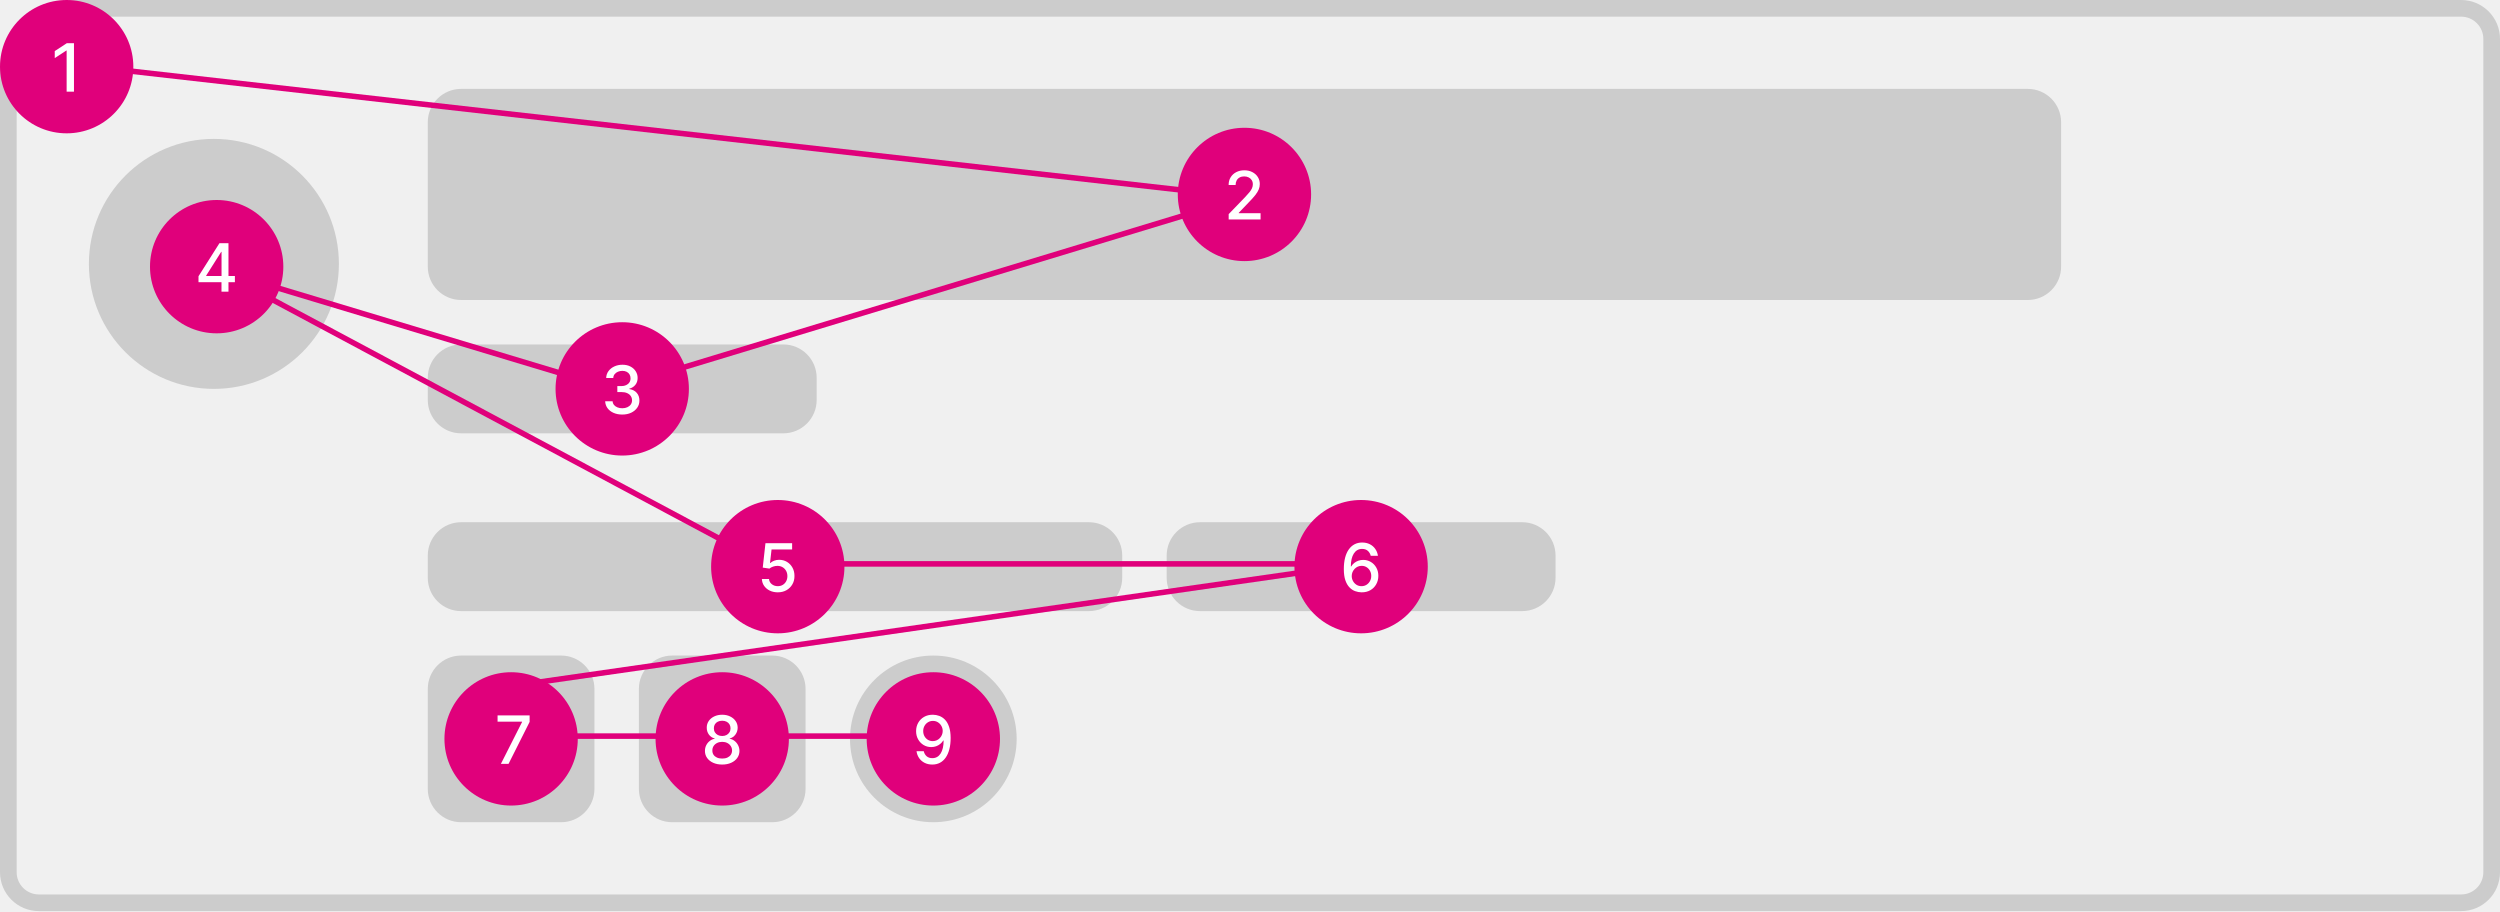
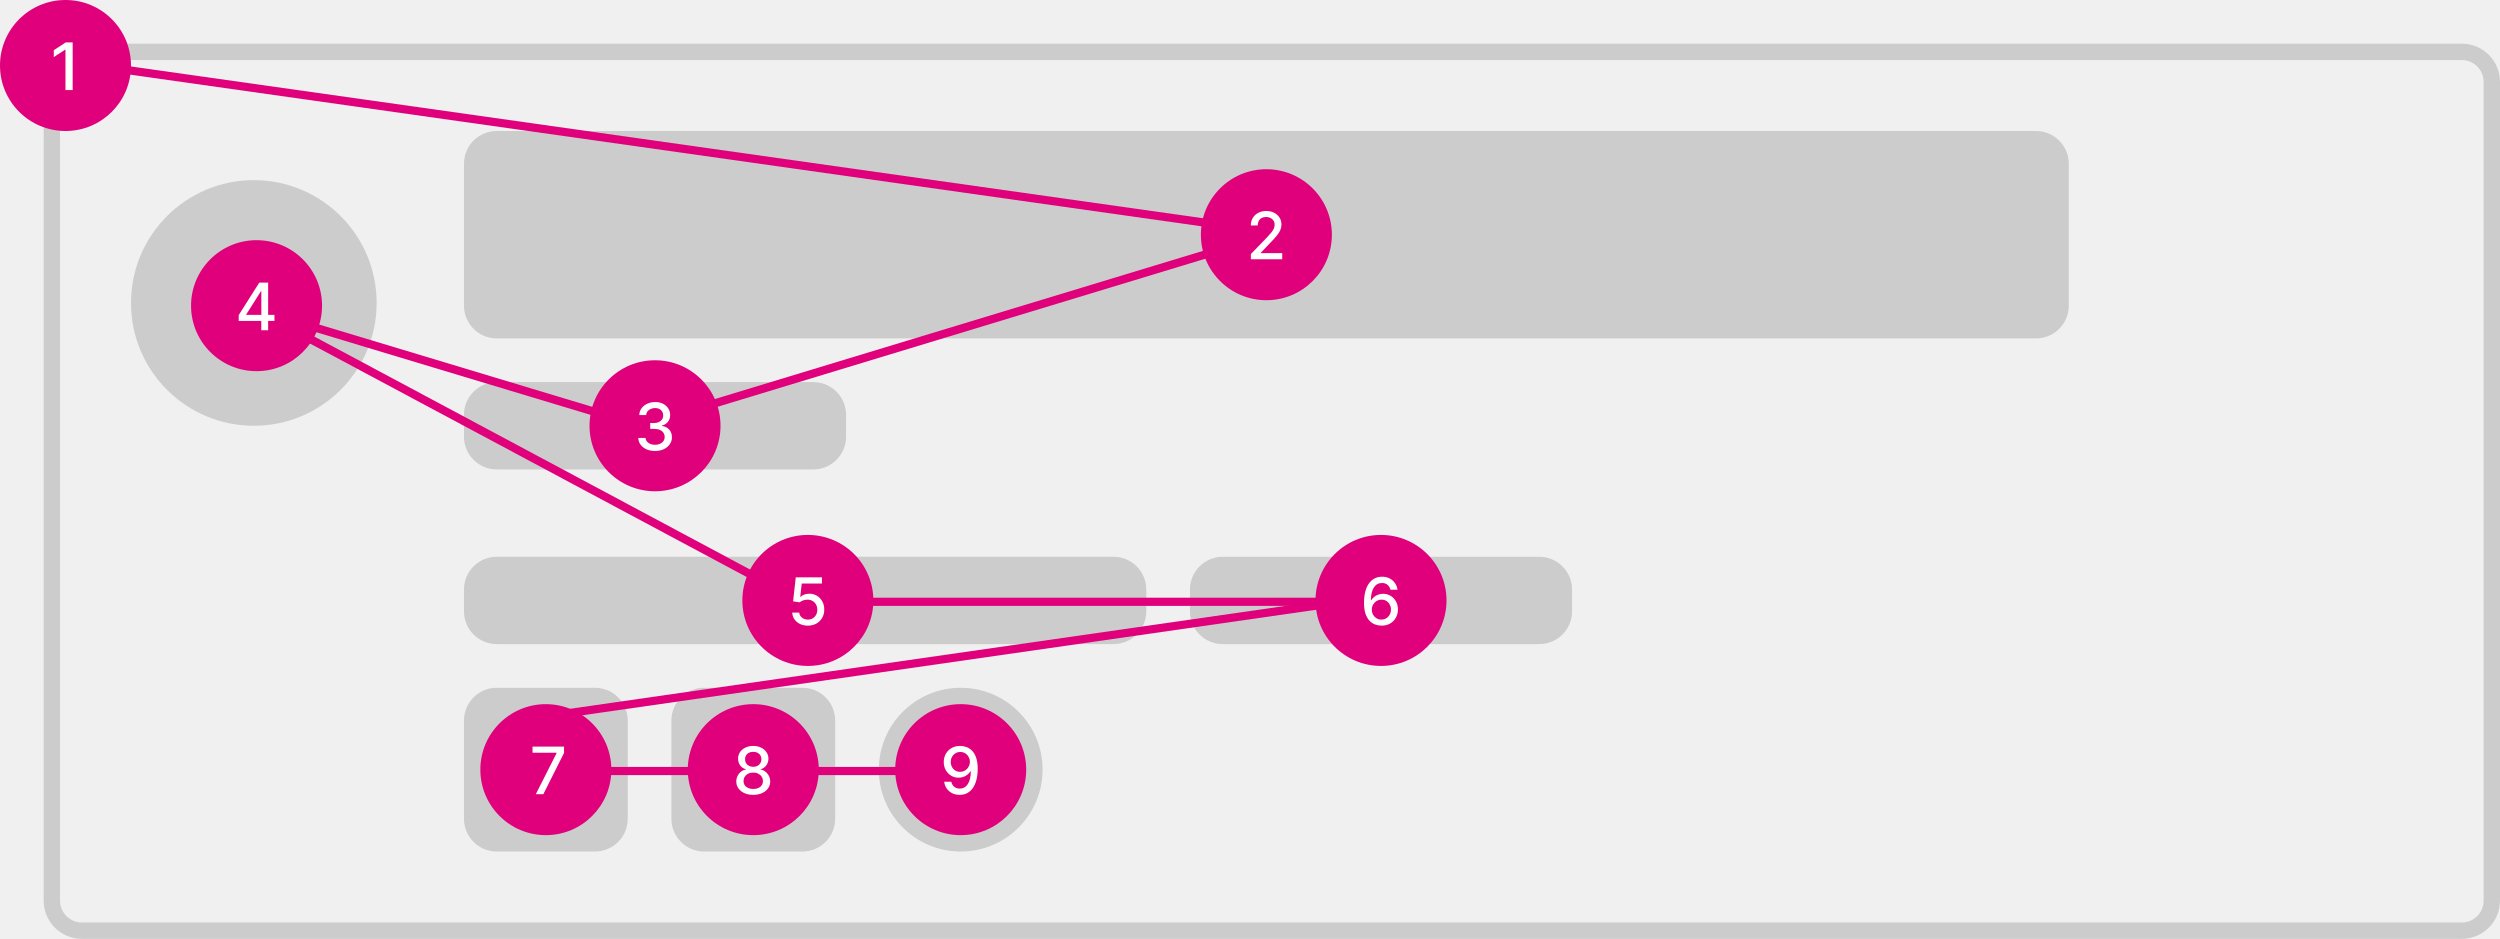
- <svg xmlns="http://www.w3.org/2000/svg" width="450" height="164" viewBox="0 0 450 164" fill="none">
+ <svg xmlns="http://www.w3.org/2000/svg" width="458" height="172" viewBox="0 0 458 172" fill="none">
  <g clip-path="url(#clip0_2_98)">
-     <path d="M14 1.5H443C446.038 1.5 448.5 3.962 448.5 7V157C448.5 160.038 446.038 162.5 443 162.5H7C3.962 162.5 1.5 160.038 1.5 157V14C1.5 7.096 7.096 1.5 14 1.5Z" fill="#F3F3F3" fill-opacity="0.25" stroke="#CCCCCC" stroke-width="3" />
-     <rect x="77.5" y="16.5" width="293" height="37" rx="5.5" fill="#CCCCCC" stroke="#CCCCCC" />
-     <rect x="77" y="62" width="70" height="16" rx="6" fill="#CCCCCC" />
-     <rect x="77.5" y="94.5" width="124" height="15" rx="5.5" fill="#CCCCCC" stroke="#CCCCCC" />
-     <rect x="115" y="118" width="30" height="30" rx="6" fill="#CCCCCC" />
-     <rect x="77" y="118" width="30" height="30" rx="6" fill="#CCCCCC" />
-     <circle cx="168" cy="133" r="15" fill="#CCCCCC" />
-     <rect x="210" y="94" width="70" height="16" rx="6" fill="#CCCCCC" />
-     <circle cx="38.5" cy="47.5" r="22.5" fill="#CCCCCC" />
-     <line x1="12.056" y1="11.503" x2="224.056" y2="35.503" stroke="#E0007B" />
-     <line x1="111.855" y1="69.522" x2="223.855" y2="35.522" stroke="#E0007B" />
-     <line x1="111.856" y1="70.479" x2="38.856" y2="48.479" stroke="#E0007B" />
-     <line x1="139.764" y1="102.441" x2="38.764" y2="48.441" stroke="#E0007B" />
-     <line x1="140" y1="101.5" x2="245" y2="101.5" stroke="#E0007B" />
-     <line x1="91.929" y1="123.505" x2="244.929" y2="101.505" stroke="#E0007B" />
-     <line x1="92" y1="132.5" x2="168" y2="132.5" stroke="#E0007B" />
+     <path d="M9.5 15C9.5 11.962 11.962 9.5 15 9.5H451C454.038 9.5 456.5 11.962 456.5 15V165C456.5 168.038 454.038 170.5 451 170.5H15C11.962 170.5 9.5 168.038 9.5 165V15Z" fill="#F3F3F3" fill-opacity="0.25" stroke="#CCCCCC" stroke-width="3" />
+     <rect x="85.5" y="24.5" width="293" height="37" rx="5.5" fill="#CCCCCC" stroke="#CCCCCC" />
+     <rect x="85" y="70" width="70" height="16" rx="6" fill="#CCCCCC" />
+     <rect x="85.5" y="102.5" width="124" height="15" rx="5.5" fill="#CCCCCC" stroke="#CCCCCC" />
+     <rect x="123" y="126" width="30" height="30" rx="6" fill="#CCCCCC" />
+     <rect x="85" y="126" width="30" height="30" rx="6" fill="#CCCCCC" />
+     <circle cx="176" cy="141" r="15" fill="#CCCCCC" />
+     <rect x="218" y="102" width="70" height="16" rx="6" fill="#CCCCCC" />
+     <circle cx="46.5" cy="55.5" r="22.5" fill="#CCCCCC" />
+     <line x1="12.105" y1="11.257" x2="231.105" y2="42.257" stroke="#E0007B" stroke-width="1.5" />
+     <line x1="119.782" y1="77.282" x2="231.782" y2="43.282" stroke="#E0007B" stroke-width="1.5" />
+     <line x1="119.784" y1="78.718" x2="46.784" y2="56.718" stroke="#E0007B" stroke-width="1.5" />
+     <line x1="147.646" y1="110.661" x2="46.646" y2="56.661" stroke="#E0007B" stroke-width="1.5" />
+     <line x1="148" y1="110.25" x2="253" y2="110.25" stroke="#E0007B" stroke-width="1.5" />
+     <line x1="99.893" y1="131.258" x2="252.893" y2="109.258" stroke="#E0007B" stroke-width="1.5" />
+     <line x1="100" y1="141.25" x2="176" y2="141.25" stroke="#E0007B" stroke-width="1.5" />
    <circle cx="12" cy="12" r="12" fill="#E0007B" />
    <path d="M13.315 7.773V16.5H11.994V9.094H11.943L9.854 10.457V9.196L12.032 7.773H13.315Z" fill="white" />
-     <circle cx="224" cy="35" r="12" fill="#E0007B" />
-     <path d="M221.16 39.5V38.545L224.113 35.486C224.428 35.153 224.688 34.862 224.893 34.612C225.1 34.359 225.255 34.119 225.357 33.892C225.46 33.665 225.511 33.423 225.511 33.168C225.511 32.878 225.442 32.628 225.306 32.418C225.17 32.205 224.984 32.041 224.748 31.928C224.512 31.811 224.246 31.753 223.951 31.753C223.638 31.753 223.366 31.817 223.133 31.945C222.9 32.072 222.721 32.253 222.596 32.486C222.471 32.719 222.408 32.992 222.408 33.304H221.151C221.151 32.773 221.273 32.308 221.518 31.91C221.762 31.513 222.097 31.204 222.523 30.986C222.95 30.764 223.434 30.653 223.977 30.653C224.525 30.653 225.008 30.763 225.425 30.982C225.846 31.197 226.174 31.493 226.41 31.868C226.646 32.24 226.763 32.66 226.763 33.129C226.763 33.453 226.702 33.77 226.58 34.08C226.461 34.389 226.252 34.734 225.954 35.115C225.656 35.493 225.241 35.952 224.71 36.492L222.975 38.307V38.371H226.904V39.5H221.16Z" fill="white" />
-     <circle cx="112" cy="70" r="12" fill="#E0007B" />
-     <path d="M112.011 74.619C111.425 74.619 110.903 74.519 110.442 74.317C109.985 74.115 109.623 73.835 109.356 73.477C109.092 73.117 108.95 72.699 108.93 72.224H110.268C110.285 72.483 110.371 72.707 110.528 72.898C110.687 73.085 110.894 73.23 111.15 73.332C111.406 73.435 111.69 73.486 112.002 73.486C112.346 73.486 112.65 73.426 112.914 73.307C113.181 73.188 113.39 73.021 113.54 72.808C113.691 72.592 113.766 72.344 113.766 72.062C113.766 71.77 113.691 71.513 113.54 71.291C113.393 71.067 113.175 70.891 112.888 70.763C112.604 70.635 112.261 70.571 111.857 70.571H111.12V69.497H111.857C112.181 69.497 112.465 69.439 112.71 69.322C112.957 69.206 113.15 69.044 113.289 68.837C113.428 68.626 113.498 68.381 113.498 68.099C113.498 67.829 113.437 67.595 113.315 67.396C113.195 67.195 113.025 67.037 112.803 66.923C112.585 66.81 112.326 66.753 112.028 66.753C111.744 66.753 111.478 66.805 111.231 66.91C110.987 67.013 110.788 67.16 110.634 67.354C110.481 67.544 110.398 67.773 110.387 68.04H109.113C109.127 67.568 109.266 67.153 109.531 66.796C109.798 66.438 110.15 66.158 110.587 65.956C111.025 65.754 111.511 65.653 112.045 65.653C112.604 65.653 113.087 65.763 113.494 65.981C113.903 66.197 114.218 66.486 114.44 66.847C114.664 67.207 114.775 67.602 114.772 68.031C114.775 68.52 114.638 68.935 114.363 69.276C114.09 69.617 113.727 69.845 113.272 69.962V70.03C113.852 70.118 114.3 70.348 114.619 70.72C114.94 71.092 115.099 71.554 115.096 72.105C115.099 72.585 114.965 73.016 114.695 73.396C114.428 73.777 114.063 74.077 113.6 74.296C113.137 74.511 112.607 74.619 112.011 74.619Z" fill="white" />
-     <circle cx="39" cy="48" r="12" fill="#E0007B" />
-     <path d="M35.73 50.795V49.73L39.502 43.773H40.341V45.341H39.809L37.111 49.611V49.679H42.28V50.795H35.73ZM39.868 52.5V50.472L39.877 49.986V43.773H41.125V52.5H39.868Z" fill="white" />
-     <circle cx="140" cy="102" r="12" fill="#E0007B" />
-     <path d="M139.999 106.619C139.465 106.619 138.985 106.517 138.559 106.312C138.136 106.105 137.798 105.821 137.545 105.46C137.292 105.099 137.157 104.688 137.14 104.224H138.419C138.45 104.599 138.616 104.908 138.917 105.149C139.218 105.391 139.579 105.511 139.999 105.511C140.335 105.511 140.632 105.435 140.89 105.281C141.151 105.125 141.356 104.911 141.504 104.638C141.654 104.365 141.73 104.054 141.73 103.705C141.73 103.349 141.653 103.033 141.499 102.754C141.346 102.476 141.134 102.257 140.865 102.098C140.597 101.939 140.291 101.858 139.944 101.855C139.68 101.855 139.414 101.901 139.147 101.991C138.88 102.082 138.664 102.202 138.499 102.349L137.294 102.17L137.784 97.773H142.582V98.902H138.879L138.602 101.344H138.653C138.823 101.179 139.049 101.041 139.33 100.93C139.615 100.82 139.919 100.764 140.242 100.764C140.774 100.764 141.247 100.891 141.661 101.143C142.079 101.396 142.407 101.741 142.646 102.179C142.887 102.614 143.007 103.114 143.004 103.679C143.007 104.244 142.879 104.749 142.62 105.192C142.365 105.635 142.009 105.984 141.555 106.24C141.103 106.493 140.585 106.619 139.999 106.619Z" fill="white" />
-     <circle cx="245" cy="102" r="12" fill="#E0007B" />
-     <path d="M245.072 106.619C244.683 106.614 244.299 106.543 243.921 106.406C243.546 106.27 243.205 106.043 242.899 105.724C242.592 105.406 242.346 104.979 242.161 104.442C241.98 103.905 241.889 103.234 241.889 102.43C241.889 101.669 241.964 100.993 242.115 100.402C242.268 99.811 242.488 99.312 242.775 98.906C243.062 98.497 243.409 98.186 243.815 97.973C244.221 97.76 244.677 97.653 245.183 97.653C245.703 97.653 246.164 97.756 246.568 97.96C246.971 98.165 247.298 98.447 247.548 98.808C247.801 99.169 247.961 99.579 248.029 100.04H246.73C246.642 99.676 246.467 99.379 246.205 99.149C245.944 98.919 245.603 98.804 245.183 98.804C244.544 98.804 244.045 99.082 243.687 99.639C243.332 100.196 243.153 100.97 243.15 101.962H243.214C243.365 101.714 243.549 101.504 243.768 101.331C243.99 101.155 244.237 101.02 244.509 100.926C244.785 100.83 245.075 100.781 245.379 100.781C245.884 100.781 246.342 100.905 246.751 101.152C247.163 101.396 247.491 101.734 247.735 102.166C247.98 102.598 248.102 103.092 248.102 103.649C248.102 104.206 247.975 104.71 247.722 105.162C247.472 105.614 247.12 105.972 246.666 106.236C246.211 106.497 245.68 106.625 245.072 106.619ZM245.068 105.511C245.403 105.511 245.703 105.429 245.967 105.264C246.231 105.099 246.44 104.878 246.593 104.599C246.747 104.321 246.823 104.01 246.823 103.666C246.823 103.331 246.748 103.026 246.597 102.75C246.45 102.474 246.245 102.256 245.984 102.094C245.725 101.932 245.43 101.851 245.097 101.851C244.845 101.851 244.61 101.899 244.394 101.996C244.181 102.092 243.994 102.226 243.832 102.396C243.67 102.567 243.542 102.763 243.448 102.984C243.357 103.203 243.312 103.435 243.312 103.679C243.312 104.006 243.387 104.308 243.538 104.587C243.691 104.865 243.9 105.089 244.164 105.26C244.431 105.428 244.732 105.511 245.068 105.511Z" fill="white" />
-     <circle cx="92" cy="133" r="12" fill="#E0007B" />
-     <path d="M90.159 137.5L93.969 129.966V129.902H89.562V128.773H95.332V129.94L91.535 137.5H90.159Z" fill="white" />
-     <circle cx="130" cy="133" r="12" fill="#E0007B" />
-     <path d="M129.997 137.619C129.387 137.619 128.847 137.514 128.378 137.304C127.912 137.094 127.547 136.804 127.283 136.435C127.019 136.065 126.888 135.645 126.891 135.173C126.888 134.804 126.963 134.464 127.117 134.155C127.273 133.842 127.485 133.582 127.752 133.375C128.019 133.165 128.317 133.031 128.646 132.974V132.923C128.212 132.818 127.864 132.585 127.602 132.224C127.341 131.864 127.212 131.449 127.215 130.98C127.212 130.534 127.33 130.136 127.568 129.787C127.81 129.435 128.141 129.158 128.561 128.956C128.982 128.754 129.46 128.653 129.997 128.653C130.529 128.653 131.003 128.756 131.421 128.96C131.841 129.162 132.172 129.439 132.414 129.791C132.655 130.141 132.777 130.537 132.78 130.98C132.777 131.449 132.644 131.864 132.379 132.224C132.115 132.585 131.771 132.818 131.348 132.923V132.974C131.675 133.031 131.969 133.165 132.23 133.375C132.494 133.582 132.705 133.842 132.861 134.155C133.02 134.464 133.101 134.804 133.104 135.173C133.101 135.645 132.968 136.065 132.703 136.435C132.439 136.804 132.073 137.094 131.604 137.304C131.138 137.514 130.602 137.619 129.997 137.619ZM129.997 136.541C130.358 136.541 130.671 136.482 130.935 136.362C131.199 136.24 131.404 136.071 131.548 135.855C131.693 135.636 131.767 135.381 131.77 135.088C131.767 134.784 131.688 134.516 131.531 134.283C131.378 134.05 131.169 133.866 130.905 133.733C130.641 133.599 130.338 133.533 129.997 133.533C129.654 133.533 129.348 133.599 129.081 133.733C128.814 133.866 128.604 134.05 128.45 134.283C128.297 134.516 128.222 134.784 128.225 135.088C128.222 135.381 128.291 135.636 128.433 135.855C128.578 136.071 128.784 136.24 129.051 136.362C129.318 136.482 129.634 136.541 129.997 136.541ZM129.997 132.48C130.287 132.48 130.544 132.422 130.769 132.305C130.993 132.189 131.169 132.027 131.297 131.82C131.428 131.612 131.494 131.369 131.497 131.091C131.494 130.818 131.429 130.58 131.301 130.375C131.176 130.17 131.002 130.013 130.777 129.902C130.553 129.788 130.293 129.732 129.997 129.732C129.696 129.732 129.432 129.788 129.205 129.902C128.98 130.013 128.806 130.17 128.681 130.375C128.556 130.58 128.494 130.818 128.497 131.091C128.494 131.369 128.557 131.612 128.685 131.82C128.813 132.027 128.989 132.189 129.213 132.305C129.441 132.422 129.702 132.48 129.997 132.48Z" fill="white" />
-     <circle cx="168" cy="133" r="12" fill="#E0007B" />
-     <path d="M167.927 128.653C168.316 128.656 168.7 128.727 169.078 128.866C169.455 129.006 169.796 129.233 170.1 129.548C170.407 129.864 170.651 130.29 170.833 130.827C171.018 131.361 171.112 132.026 171.115 132.821C171.115 133.585 171.038 134.266 170.884 134.862C170.731 135.456 170.511 135.957 170.224 136.366C169.94 136.776 169.595 137.087 169.188 137.3C168.782 137.513 168.325 137.619 167.816 137.619C167.296 137.619 166.835 137.517 166.431 137.312C166.028 137.108 165.7 136.825 165.447 136.464C165.194 136.101 165.036 135.683 164.974 135.212H166.274C166.359 135.587 166.532 135.891 166.794 136.124C167.058 136.354 167.399 136.469 167.816 136.469C168.455 136.469 168.954 136.19 169.312 135.634C169.67 135.074 169.85 134.293 169.853 133.29H169.785C169.637 133.534 169.453 133.744 169.231 133.92C169.012 134.097 168.767 134.233 168.494 134.33C168.221 134.426 167.93 134.474 167.62 134.474C167.117 134.474 166.66 134.351 166.248 134.104C165.836 133.857 165.508 133.517 165.264 133.085C165.019 132.653 164.897 132.161 164.897 131.607C164.897 131.055 165.022 130.555 165.272 130.107C165.525 129.658 165.877 129.303 166.329 129.041C166.784 128.777 167.316 128.648 167.927 128.653ZM167.931 129.761C167.599 129.761 167.299 129.844 167.032 130.009C166.768 130.17 166.559 130.391 166.406 130.669C166.252 130.945 166.176 131.251 166.176 131.589C166.176 131.928 166.249 132.234 166.397 132.51C166.548 132.783 166.752 133 167.011 133.162C167.272 133.321 167.57 133.401 167.906 133.401C168.156 133.401 168.389 133.352 168.605 133.256C168.82 133.159 169.009 133.026 169.171 132.855C169.333 132.682 169.46 132.486 169.551 132.267C169.642 132.048 169.687 131.818 169.687 131.577C169.687 131.256 169.61 130.957 169.457 130.682C169.306 130.406 169.099 130.185 168.835 130.017C168.57 129.847 168.269 129.761 167.931 129.761Z" fill="white" />
+     <circle cx="232" cy="43" r="12" fill="#E0007B" />
+     <path d="M229.16 47.5V46.545L232.113 43.486C232.428 43.153 232.688 42.862 232.893 42.612C233.1 42.359 233.255 42.119 233.357 41.892C233.46 41.665 233.511 41.423 233.511 41.168C233.511 40.878 233.442 40.628 233.306 40.418C233.17 40.205 232.984 40.041 232.748 39.928C232.512 39.811 232.246 39.753 231.951 39.753C231.638 39.753 231.366 39.817 231.133 39.945C230.9 40.072 230.721 40.253 230.596 40.486C230.471 40.719 230.408 40.992 230.408 41.304H229.151C229.151 40.773 229.273 40.308 229.518 39.91C229.762 39.513 230.097 39.205 230.523 38.986C230.95 38.764 231.434 38.653 231.977 38.653C232.525 38.653 233.008 38.763 233.425 38.981C233.846 39.197 234.174 39.493 234.41 39.868C234.646 40.24 234.763 40.66 234.763 41.129C234.763 41.453 234.702 41.77 234.58 42.08C234.461 42.389 234.252 42.734 233.954 43.115C233.656 43.493 233.241 43.952 232.71 44.492L230.975 46.307V46.371H234.904V47.5H229.16Z" fill="white" />
+     <circle cx="120" cy="78" r="12" fill="#E0007B" />
+     <path d="M120.011 82.619C119.425 82.619 118.903 82.519 118.442 82.317C117.985 82.115 117.623 81.835 117.356 81.477C117.092 81.117 116.95 80.699 116.93 80.224H118.268C118.285 80.483 118.371 80.707 118.528 80.898C118.687 81.085 118.894 81.23 119.15 81.332C119.406 81.435 119.69 81.486 120.002 81.486C120.346 81.486 120.65 81.426 120.914 81.307C121.181 81.188 121.39 81.021 121.54 80.808C121.691 80.592 121.766 80.344 121.766 80.062C121.766 79.77 121.691 79.513 121.54 79.291C121.393 79.067 121.175 78.891 120.888 78.763C120.604 78.635 120.261 78.571 119.857 78.571H119.12V77.497H119.857C120.181 77.497 120.465 77.439 120.71 77.322C120.957 77.206 121.15 77.044 121.289 76.837C121.428 76.626 121.498 76.381 121.498 76.099C121.498 75.829 121.437 75.595 121.315 75.396C121.195 75.195 121.025 75.037 120.803 74.923C120.585 74.81 120.326 74.753 120.028 74.753C119.744 74.753 119.478 74.805 119.231 74.91C118.987 75.013 118.788 75.16 118.634 75.354C118.481 75.544 118.398 75.773 118.387 76.04H117.113C117.127 75.568 117.266 75.153 117.531 74.796C117.798 74.438 118.15 74.158 118.587 73.956C119.025 73.754 119.511 73.653 120.045 73.653C120.604 73.653 121.087 73.763 121.494 73.981C121.903 74.197 122.218 74.486 122.44 74.847C122.664 75.207 122.775 75.602 122.772 76.031C122.775 76.52 122.638 76.935 122.363 77.276C122.09 77.617 121.727 77.845 121.272 77.962V78.03C121.852 78.118 122.3 78.348 122.619 78.72C122.94 79.092 123.099 79.554 123.096 80.105C123.099 80.585 122.965 81.016 122.695 81.396C122.428 81.777 122.063 82.077 121.6 82.296C121.137 82.511 120.607 82.619 120.011 82.619Z" fill="white" />
+     <circle cx="47" cy="56" r="12" fill="#E0007B" />
+     <path d="M43.73 58.795V57.73L47.502 51.773H48.341V53.341H47.809L45.111 57.611V57.679H50.28V58.795H43.73ZM47.868 60.5V58.472L47.877 57.986V51.773H49.125V60.5H47.868Z" fill="white" />
+     <circle cx="148" cy="110" r="12" fill="#E0007B" />
+     <path d="M147.999 114.619C147.465 114.619 146.985 114.517 146.559 114.312C146.136 114.105 145.798 113.821 145.545 113.46C145.292 113.099 145.157 112.688 145.14 112.224H146.419C146.45 112.599 146.616 112.908 146.917 113.149C147.218 113.391 147.579 113.511 147.999 113.511C148.335 113.511 148.632 113.435 148.89 113.281C149.151 113.125 149.356 112.911 149.504 112.638C149.654 112.365 149.73 112.054 149.73 111.705C149.73 111.349 149.653 111.033 149.499 110.754C149.346 110.476 149.134 110.257 148.865 110.098C148.597 109.939 148.291 109.858 147.944 109.855C147.68 109.855 147.414 109.901 147.147 109.991C146.88 110.082 146.664 110.202 146.499 110.349L145.294 110.17L145.784 105.773H150.582V106.902H146.879L146.602 109.344H146.653C146.823 109.179 147.049 109.041 147.33 108.93C147.615 108.82 147.919 108.764 148.242 108.764C148.774 108.764 149.247 108.891 149.661 109.143C150.079 109.396 150.407 109.741 150.646 110.179C150.887 110.614 151.007 111.114 151.004 111.679C151.007 112.244 150.879 112.749 150.62 113.192C150.365 113.635 150.009 113.984 149.555 114.24C149.103 114.493 148.585 114.619 147.999 114.619Z" fill="white" />
+     <circle cx="253" cy="110" r="12" fill="#E0007B" />
+     <path d="M253.072 114.619C252.683 114.614 252.299 114.543 251.921 114.406C251.546 114.27 251.205 114.043 250.899 113.724C250.592 113.406 250.346 112.979 250.161 112.442C249.98 111.905 249.889 111.234 249.889 110.43C249.889 109.669 249.964 108.993 250.115 108.402C250.268 107.811 250.488 107.312 250.775 106.906C251.062 106.497 251.409 106.186 251.815 105.973C252.221 105.76 252.677 105.653 253.183 105.653C253.703 105.653 254.164 105.756 254.568 105.96C254.971 106.165 255.298 106.447 255.548 106.808C255.801 107.169 255.961 107.58 256.029 108.04H254.73C254.642 107.676 254.467 107.379 254.205 107.149C253.944 106.919 253.603 106.804 253.183 106.804C252.544 106.804 252.045 107.082 251.687 107.639C251.332 108.196 251.153 108.97 251.15 109.962H251.214C251.365 109.714 251.549 109.504 251.768 109.331C251.99 109.155 252.237 109.02 252.509 108.926C252.785 108.83 253.075 108.781 253.379 108.781C253.884 108.781 254.342 108.905 254.751 109.152C255.163 109.396 255.491 109.734 255.735 110.166C255.98 110.598 256.102 111.092 256.102 111.649C256.102 112.206 255.975 112.71 255.722 113.162C255.472 113.614 255.12 113.972 254.666 114.236C254.211 114.497 253.68 114.625 253.072 114.619ZM253.068 113.511C253.403 113.511 253.703 113.429 253.967 113.264C254.231 113.099 254.44 112.878 254.593 112.599C254.747 112.321 254.823 112.01 254.823 111.666C254.823 111.331 254.748 111.026 254.597 110.75C254.45 110.474 254.245 110.256 253.984 110.094C253.725 109.932 253.43 109.851 253.097 109.851C252.845 109.851 252.61 109.899 252.394 109.996C252.181 110.092 251.994 110.226 251.832 110.396C251.67 110.567 251.542 110.763 251.448 110.984C251.357 111.203 251.312 111.435 251.312 111.679C251.312 112.006 251.387 112.308 251.538 112.587C251.691 112.865 251.9 113.089 252.164 113.26C252.431 113.428 252.732 113.511 253.068 113.511Z" fill="white" />
+     <circle cx="100" cy="141" r="12" fill="#E0007B" />
+     <path d="M98.159 145.5L101.969 137.966V137.902H97.562V136.773H103.332V137.94L99.535 145.5H98.159Z" fill="white" />
+     <circle cx="138" cy="141" r="12" fill="#E0007B" />
+     <path d="M137.997 145.619C137.387 145.619 136.847 145.514 136.378 145.304C135.912 145.094 135.547 144.804 135.283 144.435C135.019 144.065 134.888 143.645 134.891 143.173C134.888 142.804 134.963 142.464 135.117 142.155C135.273 141.842 135.485 141.582 135.752 141.375C136.019 141.165 136.317 141.031 136.646 140.974V140.923C136.212 140.818 135.864 140.585 135.602 140.224C135.341 139.864 135.212 139.449 135.215 138.98C135.212 138.534 135.33 138.136 135.568 137.787C135.81 137.435 136.141 137.158 136.561 136.956C136.982 136.754 137.46 136.653 137.997 136.653C138.529 136.653 139.003 136.756 139.421 136.96C139.841 137.162 140.172 137.439 140.414 137.791C140.655 138.141 140.777 138.537 140.78 138.98C140.777 139.449 140.644 139.864 140.379 140.224C140.115 140.585 139.771 140.818 139.348 140.923V140.974C139.675 141.031 139.969 141.165 140.23 141.375C140.494 141.582 140.705 141.842 140.861 142.155C141.02 142.464 141.101 142.804 141.104 143.173C141.101 143.645 140.968 144.065 140.703 144.435C140.439 144.804 140.073 145.094 139.604 145.304C139.138 145.514 138.602 145.619 137.997 145.619ZM137.997 144.541C138.358 144.541 138.671 144.482 138.935 144.362C139.199 144.24 139.404 144.071 139.548 143.855C139.693 143.636 139.767 143.381 139.77 143.088C139.767 142.784 139.688 142.516 139.531 142.283C139.378 142.05 139.169 141.866 138.905 141.733C138.641 141.599 138.338 141.533 137.997 141.533C137.654 141.533 137.348 141.599 137.081 141.733C136.814 141.866 136.604 142.05 136.45 142.283C136.297 142.516 136.222 142.784 136.225 143.088C136.222 143.381 136.291 143.636 136.433 143.855C136.578 144.071 136.784 144.24 137.051 144.362C137.318 144.482 137.634 144.541 137.997 144.541ZM137.997 140.48C138.287 140.48 138.544 140.422 138.769 140.305C138.993 140.189 139.169 140.027 139.297 139.82C139.428 139.612 139.494 139.369 139.497 139.091C139.494 138.818 139.429 138.58 139.301 138.375C139.176 138.17 139.002 138.013 138.777 137.902C138.553 137.788 138.293 137.732 137.997 137.732C137.696 137.732 137.432 137.788 137.205 137.902C136.98 138.013 136.806 138.17 136.681 138.375C136.556 138.58 136.494 138.818 136.497 139.091C136.494 139.369 136.557 139.612 136.685 139.82C136.813 140.027 136.989 140.189 137.213 140.305C137.441 140.422 137.702 140.48 137.997 140.48Z" fill="white" />
+     <circle cx="176" cy="141" r="12" fill="#E0007B" />
+     <path d="M175.927 136.653C176.316 136.656 176.7 136.727 177.078 136.866C177.455 137.006 177.796 137.233 178.1 137.548C178.407 137.864 178.651 138.29 178.833 138.827C179.018 139.361 179.112 140.026 179.115 140.821C179.115 141.585 179.038 142.266 178.884 142.862C178.731 143.456 178.511 143.957 178.224 144.366C177.94 144.776 177.595 145.087 177.188 145.3C176.782 145.513 176.325 145.619 175.816 145.619C175.296 145.619 174.835 145.517 174.431 145.312C174.028 145.108 173.7 144.825 173.447 144.464C173.194 144.101 173.036 143.683 172.974 143.212H174.274C174.359 143.587 174.532 143.891 174.794 144.124C175.058 144.354 175.399 144.469 175.816 144.469C176.455 144.469 176.954 144.19 177.312 143.634C177.67 143.074 177.85 142.293 177.853 141.29H177.785C177.637 141.534 177.453 141.744 177.231 141.92C177.012 142.097 176.767 142.233 176.494 142.33C176.221 142.426 175.93 142.474 175.62 142.474C175.117 142.474 174.66 142.351 174.248 142.104C173.836 141.857 173.508 141.517 173.264 141.085C173.019 140.653 172.897 140.161 172.897 139.607C172.897 139.055 173.022 138.555 173.272 138.107C173.525 137.658 173.877 137.303 174.329 137.041C174.784 136.777 175.316 136.648 175.927 136.653ZM175.931 137.761C175.599 137.761 175.299 137.844 175.032 138.009C174.768 138.17 174.559 138.391 174.406 138.669C174.252 138.945 174.176 139.251 174.176 139.589C174.176 139.928 174.249 140.234 174.397 140.51C174.548 140.783 174.752 141 175.011 141.162C175.272 141.321 175.57 141.401 175.906 141.401C176.156 141.401 176.389 141.352 176.605 141.256C176.82 141.159 177.009 141.026 177.171 140.855C177.333 140.682 177.46 140.486 177.551 140.267C177.642 140.048 177.687 139.818 177.687 139.577C177.687 139.256 177.61 138.957 177.457 138.682C177.306 138.406 177.099 138.185 176.835 138.017C176.57 137.847 176.269 137.761 175.931 137.761Z" fill="white" />
  </g>
  <defs>
    <clipPath id="clip0_2_98">
-       <rect width="450" height="164" fill="white" />
+       <rect width="458" height="172" fill="white" />
    </clipPath>
  </defs>
</svg>
